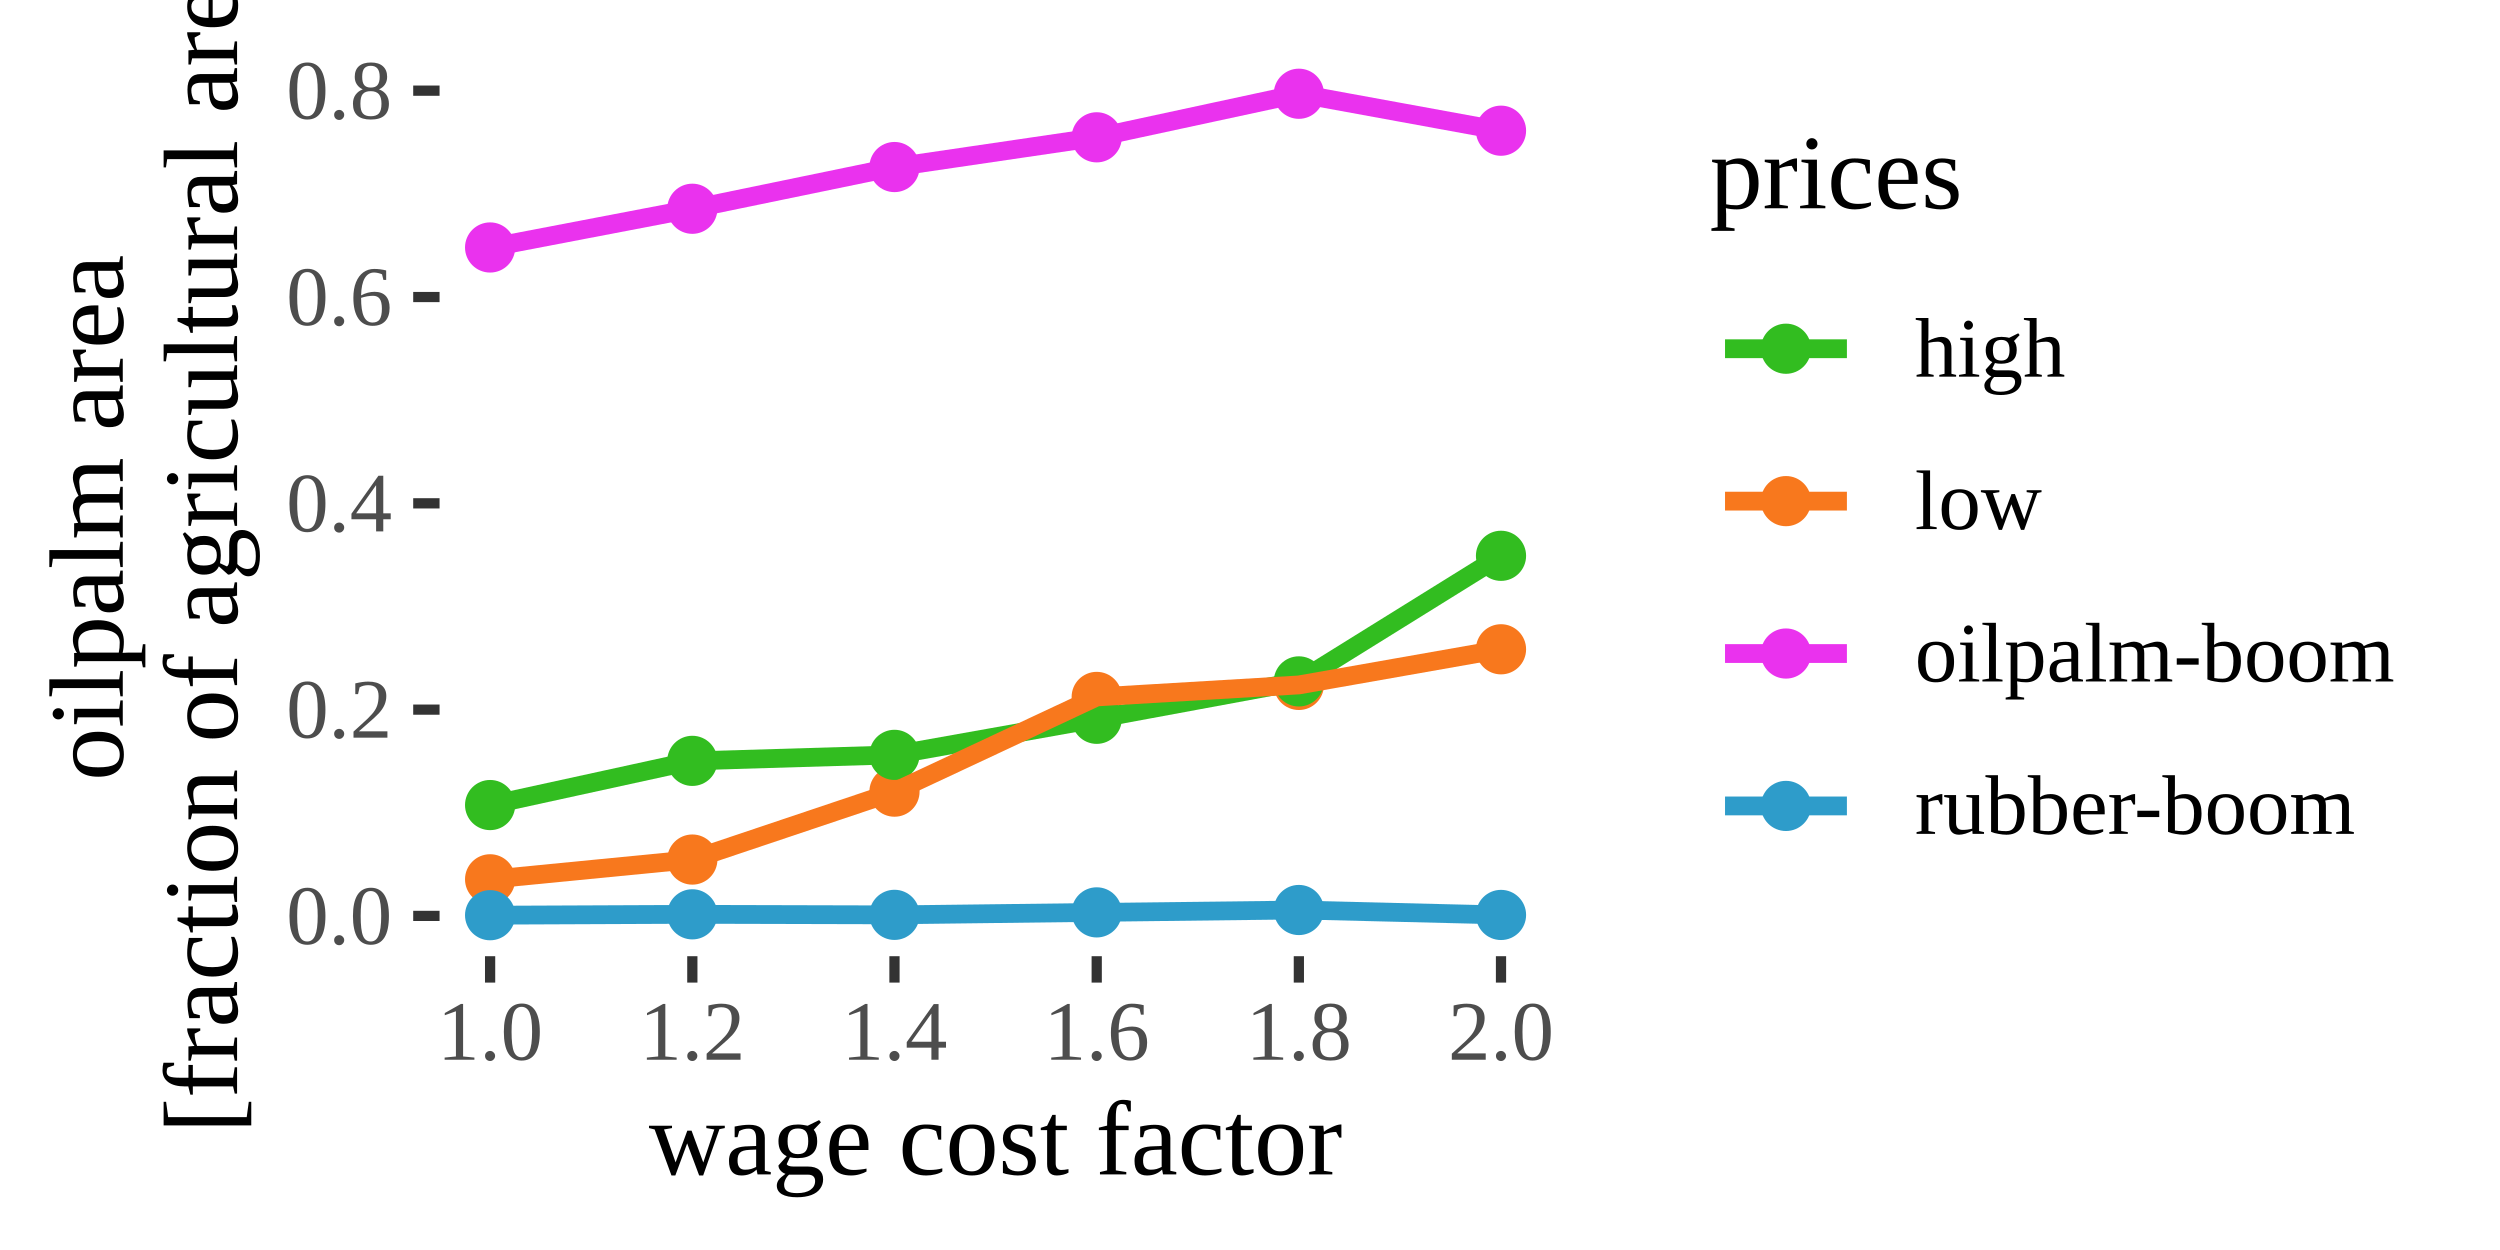
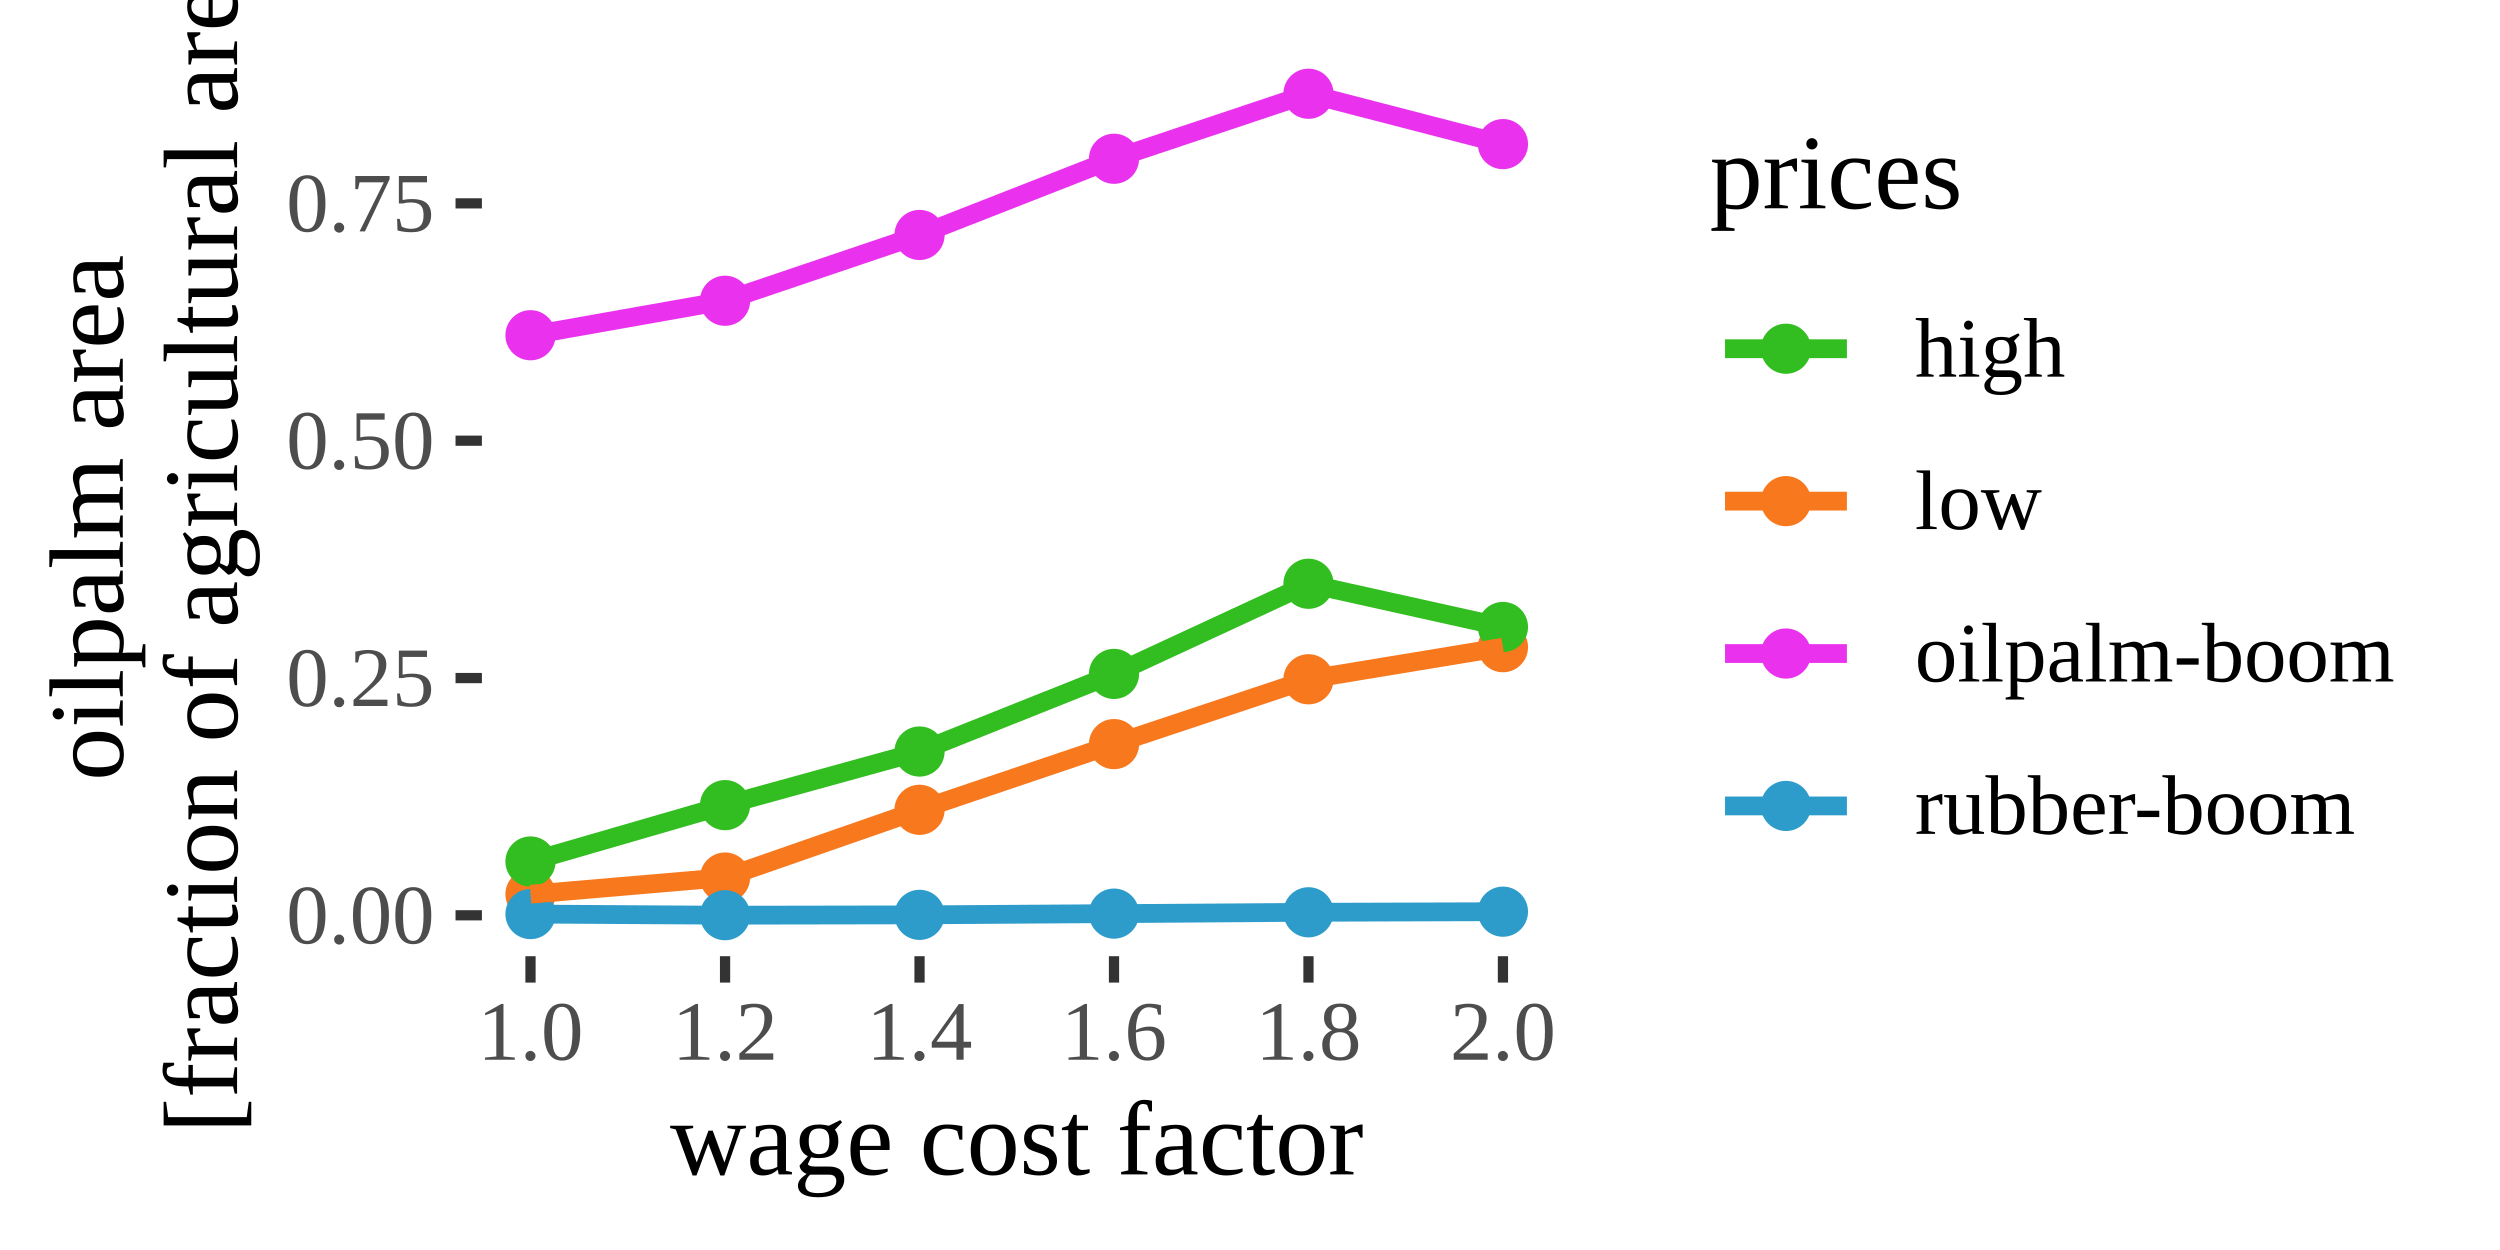
<svg xmlns="http://www.w3.org/2000/svg" viewBox="0 0 283.46 141.73">
  <defs>
    <style type="text/css">
    line, polyline, polygon, path, rect, circle {
      fill: none;
      stroke: #000000;
      stroke-linecap: round;
      stroke-linejoin: round;
      stroke-miterlimit: 10.00;
    }
  </style>
  </defs>
  <rect width="100%" height="100%" style="stroke: none; fill: #FFFFFF;" />
  <defs>
-     <clipPath id="cpNDkuODR8MTc1LjkzfDEwOC40Mnw1Ljk4">
-       <rect x="49.84" y="5.98" width="126.08" height="102.45" />
+     <clipPath id="cpNTQuNjR8MTc1LjkzfDEwOC40Mnw1Ljk4">
+       <rect x="54.64" y="5.98" width="121.28" height="102.45" />
    </clipPath>
  </defs>
-   <circle cx="55.57" cy="99.70" r="2.49" style="stroke-width: 0.71; stroke: #F8781D; fill: #F8781D;" clip-path="url(#cpNDkuODR8MTc1LjkzfDEwOC40Mnw1Ljk4)" />
-   <circle cx="55.57" cy="103.77" r="2.49" style="stroke-width: 0.71; stroke: #2E9CCA; fill: #2E9CCA;" clip-path="url(#cpNDkuODR8MTc1LjkzfDEwOC40Mnw1Ljk4)" />
-   <circle cx="55.57" cy="28.06" r="2.49" style="stroke-width: 0.71; stroke: #EA32EE; fill: #EA32EE;" clip-path="url(#cpNDkuODR8MTc1LjkzfDEwOC40Mnw1Ljk4)" />
-   <circle cx="55.57" cy="91.28" r="2.49" style="stroke-width: 0.71; stroke: #32BD20; fill: #32BD20;" clip-path="url(#cpNDkuODR8MTc1LjkzfDEwOC40Mnw1Ljk4)" />
-   <circle cx="78.50" cy="97.46" r="2.49" style="stroke-width: 0.71; stroke: #F8781D; fill: #F8781D;" clip-path="url(#cpNDkuODR8MTc1LjkzfDEwOC40Mnw1Ljk4)" />
-   <circle cx="78.50" cy="103.67" r="2.49" style="stroke-width: 0.71; stroke: #2E9CCA; fill: #2E9CCA;" clip-path="url(#cpNDkuODR8MTc1LjkzfDEwOC40Mnw1Ljk4)" />
-   <circle cx="78.50" cy="23.67" r="2.49" style="stroke-width: 0.71; stroke: #EA32EE; fill: #EA32EE;" clip-path="url(#cpNDkuODR8MTc1LjkzfDEwOC40Mnw1Ljk4)" />
-   <circle cx="78.50" cy="86.27" r="2.49" style="stroke-width: 0.71; stroke: #32BD20; fill: #32BD20;" clip-path="url(#cpNDkuODR8MTc1LjkzfDEwOC40Mnw1Ljk4)" />
-   <circle cx="101.42" cy="89.76" r="2.49" style="stroke-width: 0.71; stroke: #F8781D; fill: #F8781D;" clip-path="url(#cpNDkuODR8MTc1LjkzfDEwOC40Mnw1Ljk4)" />
-   <circle cx="101.42" cy="103.73" r="2.49" style="stroke-width: 0.71; stroke: #2E9CCA; fill: #2E9CCA;" clip-path="url(#cpNDkuODR8MTc1LjkzfDEwOC40Mnw1Ljk4)" />
-   <circle cx="101.42" cy="18.94" r="2.49" style="stroke-width: 0.71; stroke: #EA32EE; fill: #EA32EE;" clip-path="url(#cpNDkuODR8MTc1LjkzfDEwOC40Mnw1Ljk4)" />
-   <circle cx="101.42" cy="85.59" r="2.49" style="stroke-width: 0.71; stroke: #32BD20; fill: #32BD20;" clip-path="url(#cpNDkuODR8MTc1LjkzfDEwOC40Mnw1Ljk4)" />
-   <circle cx="124.35" cy="79.02" r="2.49" style="stroke-width: 0.71; stroke: #F8781D; fill: #F8781D;" clip-path="url(#cpNDkuODR8MTc1LjkzfDEwOC40Mnw1Ljk4)" />
-   <circle cx="124.35" cy="103.45" r="2.49" style="stroke-width: 0.71; stroke: #2E9CCA; fill: #2E9CCA;" clip-path="url(#cpNDkuODR8MTc1LjkzfDEwOC40Mnw1Ljk4)" />
-   <circle cx="124.35" cy="15.57" r="2.49" style="stroke-width: 0.71; stroke: #EA32EE; fill: #EA32EE;" clip-path="url(#cpNDkuODR8MTc1LjkzfDEwOC40Mnw1Ljk4)" />
-   <circle cx="124.35" cy="81.50" r="2.49" style="stroke-width: 0.71; stroke: #32BD20; fill: #32BD20;" clip-path="url(#cpNDkuODR8MTc1LjkzfDEwOC40Mnw1Ljk4)" />
-   <circle cx="147.27" cy="77.66" r="2.49" style="stroke-width: 0.71; stroke: #F8781D; fill: #F8781D;" clip-path="url(#cpNDkuODR8MTc1LjkzfDEwOC40Mnw1Ljk4)" />
-   <circle cx="147.27" cy="103.18" r="2.49" style="stroke-width: 0.71; stroke: #2E9CCA; fill: #2E9CCA;" clip-path="url(#cpNDkuODR8MTc1LjkzfDEwOC40Mnw1Ljk4)" />
-   <circle cx="147.27" cy="10.63" r="2.49" style="stroke-width: 0.71; stroke: #EA32EE; fill: #EA32EE;" clip-path="url(#cpNDkuODR8MTc1LjkzfDEwOC40Mnw1Ljk4)" />
-   <circle cx="147.27" cy="77.26" r="2.49" style="stroke-width: 0.71; stroke: #32BD20; fill: #32BD20;" clip-path="url(#cpNDkuODR8MTc1LjkzfDEwOC40Mnw1Ljk4)" />
-   <circle cx="170.19" cy="73.62" r="2.49" style="stroke-width: 0.71; stroke: #F8781D; fill: #F8781D;" clip-path="url(#cpNDkuODR8MTc1LjkzfDEwOC40Mnw1Ljk4)" />
-   <circle cx="170.19" cy="103.74" r="2.49" style="stroke-width: 0.71; stroke: #2E9CCA; fill: #2E9CCA;" clip-path="url(#cpNDkuODR8MTc1LjkzfDEwOC40Mnw1Ljk4)" />
-   <circle cx="170.19" cy="14.82" r="2.49" style="stroke-width: 0.71; stroke: #EA32EE; fill: #EA32EE;" clip-path="url(#cpNDkuODR8MTc1LjkzfDEwOC40Mnw1Ljk4)" />
-   <circle cx="170.19" cy="63.02" r="2.49" style="stroke-width: 0.71; stroke: #32BD20; fill: #32BD20;" clip-path="url(#cpNDkuODR8MTc1LjkzfDEwOC40Mnw1Ljk4)" />
-   <polyline points="55.57,91.28 78.50,86.27 101.42,85.59 124.35,81.50 147.27,77.26 170.19,63.02 " style="stroke-width: 2.13; stroke: #32BD20; stroke-linecap: butt;" clip-path="url(#cpNDkuODR8MTc1LjkzfDEwOC40Mnw1Ljk4)" />
-   <polyline points="55.57,99.70 78.50,97.46 101.42,89.76 124.35,79.02 147.27,77.66 170.19,73.62 " style="stroke-width: 2.13; stroke: #F8781D; stroke-linecap: butt;" clip-path="url(#cpNDkuODR8MTc1LjkzfDEwOC40Mnw1Ljk4)" />
-   <polyline points="55.57,28.06 78.50,23.67 101.42,18.94 124.35,15.57 147.27,10.63 170.19,14.82 " style="stroke-width: 2.13; stroke: #EA32EE; stroke-linecap: butt;" clip-path="url(#cpNDkuODR8MTc1LjkzfDEwOC40Mnw1Ljk4)" />
-   <polyline points="55.57,103.77 78.50,103.67 101.42,103.73 124.35,103.45 147.27,103.18 170.19,103.74 " style="stroke-width: 2.13; stroke: #2E9CCA; stroke-linecap: butt;" clip-path="url(#cpNDkuODR8MTc1LjkzfDEwOC40Mnw1Ljk4)" />
+   <circle cx="60.15" cy="101.39" r="2.49" style="stroke-width: 0.71; stroke: #F8781D; fill: #F8781D;" clip-path="url(#cpNTQuNjR8MTc1LjkzfDEwOC40Mnw1Ljk4)" />
+   <circle cx="60.15" cy="103.64" r="2.49" style="stroke-width: 0.71; stroke: #2E9CCA; fill: #2E9CCA;" clip-path="url(#cpNTQuNjR8MTc1LjkzfDEwOC40Mnw1Ljk4)" />
+   <circle cx="60.15" cy="38.01" r="2.49" style="stroke-width: 0.71; stroke: #EA32EE; fill: #EA32EE;" clip-path="url(#cpNTQuNjR8MTc1LjkzfDEwOC40Mnw1Ljk4)" />
+   <circle cx="60.15" cy="97.68" r="2.49" style="stroke-width: 0.71; stroke: #32BD20; fill: #32BD20;" clip-path="url(#cpNTQuNjR8MTc1LjkzfDEwOC40Mnw1Ljk4)" />
+   <circle cx="82.21" cy="99.50" r="2.49" style="stroke-width: 0.71; stroke: #F8781D; fill: #F8781D;" clip-path="url(#cpNTQuNjR8MTc1LjkzfDEwOC40Mnw1Ljk4)" />
+   <circle cx="82.21" cy="103.77" r="2.49" style="stroke-width: 0.71; stroke: #2E9CCA; fill: #2E9CCA;" clip-path="url(#cpNTQuNjR8MTc1LjkzfDEwOC40Mnw1Ljk4)" />
+   <circle cx="82.21" cy="34.10" r="2.49" style="stroke-width: 0.71; stroke: #EA32EE; fill: #EA32EE;" clip-path="url(#cpNTQuNjR8MTc1LjkzfDEwOC40Mnw1Ljk4)" />
+   <circle cx="82.21" cy="91.29" r="2.49" style="stroke-width: 0.71; stroke: #32BD20; fill: #32BD20;" clip-path="url(#cpNTQuNjR8MTc1LjkzfDEwOC40Mnw1Ljk4)" />
+   <circle cx="104.26" cy="91.82" r="2.49" style="stroke-width: 0.71; stroke: #F8781D; fill: #F8781D;" clip-path="url(#cpNTQuNjR8MTc1LjkzfDEwOC40Mnw1Ljk4)" />
+   <circle cx="104.26" cy="103.73" r="2.49" style="stroke-width: 0.71; stroke: #2E9CCA; fill: #2E9CCA;" clip-path="url(#cpNTQuNjR8MTc1LjkzfDEwOC40Mnw1Ljk4)" />
+   <circle cx="104.26" cy="26.64" r="2.49" style="stroke-width: 0.71; stroke: #EA32EE; fill: #EA32EE;" clip-path="url(#cpNTQuNjR8MTc1LjkzfDEwOC40Mnw1Ljk4)" />
+   <circle cx="104.26" cy="85.21" r="2.49" style="stroke-width: 0.71; stroke: #32BD20; fill: #32BD20;" clip-path="url(#cpNTQuNjR8MTc1LjkzfDEwOC40Mnw1Ljk4)" />
+   <circle cx="126.31" cy="84.37" r="2.49" style="stroke-width: 0.71; stroke: #F8781D; fill: #F8781D;" clip-path="url(#cpNTQuNjR8MTc1LjkzfDEwOC40Mnw1Ljk4)" />
+   <circle cx="126.31" cy="103.59" r="2.49" style="stroke-width: 0.71; stroke: #2E9CCA; fill: #2E9CCA;" clip-path="url(#cpNTQuNjR8MTc1LjkzfDEwOC40Mnw1Ljk4)" />
+   <circle cx="126.31" cy="18.00" r="2.49" style="stroke-width: 0.71; stroke: #EA32EE; fill: #EA32EE;" clip-path="url(#cpNTQuNjR8MTc1LjkzfDEwOC40Mnw1Ljk4)" />
+   <circle cx="126.31" cy="76.41" r="2.49" style="stroke-width: 0.71; stroke: #32BD20; fill: #32BD20;" clip-path="url(#cpNTQuNjR8MTc1LjkzfDEwOC40Mnw1Ljk4)" />
+   <circle cx="148.36" cy="77.02" r="2.49" style="stroke-width: 0.71; stroke: #F8781D; fill: #F8781D;" clip-path="url(#cpNTQuNjR8MTc1LjkzfDEwOC40Mnw1Ljk4)" />
+   <circle cx="148.36" cy="103.44" r="2.49" style="stroke-width: 0.71; stroke: #2E9CCA; fill: #2E9CCA;" clip-path="url(#cpNTQuNjR8MTc1LjkzfDEwOC40Mnw1Ljk4)" />
+   <circle cx="148.36" cy="10.63" r="2.49" style="stroke-width: 0.71; stroke: #EA32EE; fill: #EA32EE;" clip-path="url(#cpNTQuNjR8MTc1LjkzfDEwOC40Mnw1Ljk4)" />
+   <circle cx="148.36" cy="66.19" r="2.49" style="stroke-width: 0.71; stroke: #32BD20; fill: #32BD20;" clip-path="url(#cpNTQuNjR8MTc1LjkzfDEwOC40Mnw1Ljk4)" />
+   <circle cx="170.41" cy="73.38" r="2.49" style="stroke-width: 0.71; stroke: #F8781D; fill: #F8781D;" clip-path="url(#cpNTQuNjR8MTc1LjkzfDEwOC40Mnw1Ljk4)" />
+   <circle cx="170.41" cy="103.37" r="2.49" style="stroke-width: 0.71; stroke: #2E9CCA; fill: #2E9CCA;" clip-path="url(#cpNTQuNjR8MTc1LjkzfDEwOC40Mnw1Ljk4)" />
+   <circle cx="170.41" cy="16.34" r="2.49" style="stroke-width: 0.71; stroke: #EA32EE; fill: #EA32EE;" clip-path="url(#cpNTQuNjR8MTc1LjkzfDEwOC40Mnw1Ljk4)" />
+   <circle cx="170.41" cy="71.09" r="2.49" style="stroke-width: 0.71; stroke: #32BD20; fill: #32BD20;" clip-path="url(#cpNTQuNjR8MTc1LjkzfDEwOC40Mnw1Ljk4)" />
+   <polyline points="60.15,97.68 82.21,91.29 104.26,85.21 126.31,76.41 148.36,66.19 170.41,71.09 " style="stroke-width: 2.13; stroke: #32BD20; stroke-linecap: butt;" clip-path="url(#cpNTQuNjR8MTc1LjkzfDEwOC40Mnw1Ljk4)" />
+   <polyline points="60.15,101.39 82.21,99.50 104.26,91.82 126.31,84.37 148.36,77.02 170.41,73.38 " style="stroke-width: 2.13; stroke: #F8781D; stroke-linecap: butt;" clip-path="url(#cpNTQuNjR8MTc1LjkzfDEwOC40Mnw1Ljk4)" />
+   <polyline points="60.15,38.01 82.21,34.10 104.26,26.64 126.31,18.00 148.36,10.63 170.41,16.34 " style="stroke-width: 2.13; stroke: #EA32EE; stroke-linecap: butt;" clip-path="url(#cpNTQuNjR8MTc1LjkzfDEwOC40Mnw1Ljk4)" />
+   <polyline points="60.15,103.64 82.21,103.77 104.26,103.73 126.31,103.59 148.36,103.44 170.41,103.37 " style="stroke-width: 2.13; stroke: #2E9CCA; stroke-linecap: butt;" clip-path="url(#cpNTQuNjR8MTc1LjkzfDEwOC40Mnw1Ljk4)" />
  <defs>
    <clipPath id="cpMC4wMHwyODMuNDZ8MTQxLjczfDAuMDA=">
      <rect x="0.00" y="0.00" width="283.46" height="141.73" />
    </clipPath>
  </defs>
  <g clip-path="url(#cpMC4wMHwyODMuNDZ8MTQxLjczfDAuMDA=)">
-     <text x="32.46" y="107.03" style="font-size: 9.60px; fill: #4D4D4D; font-family: Times New Roman;" textLength="12.00px" lengthAdjust="spacingAndGlyphs">0.0</text>
+     <text x="32.46" y="106.96" style="font-size: 9.60px; fill: #4D4D4D; font-family: Times New Roman;" textLength="16.80px" lengthAdjust="spacingAndGlyphs">0.00</text>
  </g>
  <g clip-path="url(#cpMC4wMHwyODMuNDZ8MTQxLjczfDAuMDA=)">
-     <text x="32.46" y="83.64" style="font-size: 9.60px; fill: #4D4D4D; font-family: Times New Roman;" textLength="12.00px" lengthAdjust="spacingAndGlyphs">0.2</text>
+     <text x="32.46" y="80.05" style="font-size: 9.60px; fill: #4D4D4D; font-family: Times New Roman;" textLength="16.80px" lengthAdjust="spacingAndGlyphs">0.25</text>
  </g>
  <g clip-path="url(#cpMC4wMHwyODMuNDZ8MTQxLjczfDAuMDA=)">
-     <text x="32.46" y="60.25" style="font-size: 9.60px; fill: #4D4D4D; font-family: Times New Roman;" textLength="12.00px" lengthAdjust="spacingAndGlyphs">0.4</text>
+     <text x="32.46" y="53.15" style="font-size: 9.60px; fill: #4D4D4D; font-family: Times New Roman;" textLength="16.80px" lengthAdjust="spacingAndGlyphs">0.50</text>
  </g>
  <g clip-path="url(#cpMC4wMHwyODMuNDZ8MTQxLjczfDAuMDA=)">
-     <text x="32.46" y="36.85" style="font-size: 9.60px; fill: #4D4D4D; font-family: Times New Roman;" textLength="12.00px" lengthAdjust="spacingAndGlyphs">0.6</text>
+     <text x="32.46" y="26.24" style="font-size: 9.60px; fill: #4D4D4D; font-family: Times New Roman;" textLength="16.80px" lengthAdjust="spacingAndGlyphs">0.75</text>
+   </g>
+   <polyline points="51.65,103.78 54.64,103.78 " style="stroke-width: 1.16; stroke: #333333; stroke-linecap: butt;" clip-path="url(#cpMC4wMHwyODMuNDZ8MTQxLjczfDAuMDA=)" />
+   <polyline points="51.65,76.88 54.64,76.88 " style="stroke-width: 1.16; stroke: #333333; stroke-linecap: butt;" clip-path="url(#cpMC4wMHwyODMuNDZ8MTQxLjczfDAuMDA=)" />
+   <polyline points="51.65,49.97 54.64,49.97 " style="stroke-width: 1.16; stroke: #333333; stroke-linecap: butt;" clip-path="url(#cpMC4wMHwyODMuNDZ8MTQxLjczfDAuMDA=)" />
+   <polyline points="51.65,23.06 54.64,23.06 " style="stroke-width: 1.16; stroke: #333333; stroke-linecap: butt;" clip-path="url(#cpMC4wMHwyODMuNDZ8MTQxLjczfDAuMDA=)" />
+   <polyline points="60.15,111.41 60.15,108.42 " style="stroke-width: 1.16; stroke: #333333; stroke-linecap: butt;" clip-path="url(#cpMC4wMHwyODMuNDZ8MTQxLjczfDAuMDA=)" />
+   <polyline points="82.21,111.41 82.21,108.42 " style="stroke-width: 1.16; stroke: #333333; stroke-linecap: butt;" clip-path="url(#cpMC4wMHwyODMuNDZ8MTQxLjczfDAuMDA=)" />
+   <polyline points="104.26,111.41 104.26,108.42 " style="stroke-width: 1.16; stroke: #333333; stroke-linecap: butt;" clip-path="url(#cpMC4wMHwyODMuNDZ8MTQxLjczfDAuMDA=)" />
+   <polyline points="126.31,111.41 126.31,108.42 " style="stroke-width: 1.16; stroke: #333333; stroke-linecap: butt;" clip-path="url(#cpMC4wMHwyODMuNDZ8MTQxLjczfDAuMDA=)" />
+   <polyline points="148.36,111.41 148.36,108.42 " style="stroke-width: 1.16; stroke: #333333; stroke-linecap: butt;" clip-path="url(#cpMC4wMHwyODMuNDZ8MTQxLjczfDAuMDA=)" />
+   <polyline points="170.41,111.41 170.41,108.42 " style="stroke-width: 1.16; stroke: #333333; stroke-linecap: butt;" clip-path="url(#cpMC4wMHwyODMuNDZ8MTQxLjczfDAuMDA=)" />
+   <g clip-path="url(#cpMC4wMHwyODMuNDZ8MTQxLjczfDAuMDA=)">
+     <text x="54.15" y="120.16" style="font-size: 9.60px; fill: #4D4D4D; font-family: Times New Roman;" textLength="12.00px" lengthAdjust="spacingAndGlyphs">1.0</text>
  </g>
  <g clip-path="url(#cpMC4wMHwyODMuNDZ8MTQxLjczfDAuMDA=)">
-     <text x="32.46" y="13.46" style="font-size: 9.60px; fill: #4D4D4D; font-family: Times New Roman;" textLength="12.00px" lengthAdjust="spacingAndGlyphs">0.8</text>
-   </g>
-   <polyline points="46.85,103.85 49.84,103.85 " style="stroke-width: 1.16; stroke: #333333; stroke-linecap: butt;" clip-path="url(#cpMC4wMHwyODMuNDZ8MTQxLjczfDAuMDA=)" />
-   <polyline points="46.85,80.46 49.84,80.46 " style="stroke-width: 1.16; stroke: #333333; stroke-linecap: butt;" clip-path="url(#cpMC4wMHwyODMuNDZ8MTQxLjczfDAuMDA=)" />
-   <polyline points="46.85,57.07 49.84,57.07 " style="stroke-width: 1.16; stroke: #333333; stroke-linecap: butt;" clip-path="url(#cpMC4wMHwyODMuNDZ8MTQxLjczfDAuMDA=)" />
-   <polyline points="46.85,33.68 49.84,33.68 " style="stroke-width: 1.16; stroke: #333333; stroke-linecap: butt;" clip-path="url(#cpMC4wMHwyODMuNDZ8MTQxLjczfDAuMDA=)" />
-   <polyline points="46.85,10.28 49.84,10.28 " style="stroke-width: 1.16; stroke: #333333; stroke-linecap: butt;" clip-path="url(#cpMC4wMHwyODMuNDZ8MTQxLjczfDAuMDA=)" />
-   <polyline points="55.57,111.41 55.57,108.42 " style="stroke-width: 1.16; stroke: #333333; stroke-linecap: butt;" clip-path="url(#cpMC4wMHwyODMuNDZ8MTQxLjczfDAuMDA=)" />
-   <polyline points="78.50,111.41 78.50,108.42 " style="stroke-width: 1.16; stroke: #333333; stroke-linecap: butt;" clip-path="url(#cpMC4wMHwyODMuNDZ8MTQxLjczfDAuMDA=)" />
-   <polyline points="101.42,111.41 101.42,108.42 " style="stroke-width: 1.16; stroke: #333333; stroke-linecap: butt;" clip-path="url(#cpMC4wMHwyODMuNDZ8MTQxLjczfDAuMDA=)" />
-   <polyline points="124.35,111.41 124.35,108.42 " style="stroke-width: 1.16; stroke: #333333; stroke-linecap: butt;" clip-path="url(#cpMC4wMHwyODMuNDZ8MTQxLjczfDAuMDA=)" />
-   <polyline points="147.27,111.41 147.27,108.42 " style="stroke-width: 1.16; stroke: #333333; stroke-linecap: butt;" clip-path="url(#cpMC4wMHwyODMuNDZ8MTQxLjczfDAuMDA=)" />
-   <polyline points="170.19,111.41 170.19,108.42 " style="stroke-width: 1.16; stroke: #333333; stroke-linecap: butt;" clip-path="url(#cpMC4wMHwyODMuNDZ8MTQxLjczfDAuMDA=)" />
-   <g clip-path="url(#cpMC4wMHwyODMuNDZ8MTQxLjczfDAuMDA=)">
-     <text x="49.57" y="120.16" style="font-size: 9.60px; fill: #4D4D4D; font-family: Times New Roman;" textLength="12.00px" lengthAdjust="spacingAndGlyphs">1.0</text>
+     <text x="76.21" y="120.16" style="font-size: 9.60px; fill: #4D4D4D; font-family: Times New Roman;" textLength="12.00px" lengthAdjust="spacingAndGlyphs">1.2</text>
  </g>
  <g clip-path="url(#cpMC4wMHwyODMuNDZ8MTQxLjczfDAuMDA=)">
-     <text x="72.50" y="120.16" style="font-size: 9.60px; fill: #4D4D4D; font-family: Times New Roman;" textLength="12.00px" lengthAdjust="spacingAndGlyphs">1.2</text>
+     <text x="98.26" y="120.16" style="font-size: 9.60px; fill: #4D4D4D; font-family: Times New Roman;" textLength="12.00px" lengthAdjust="spacingAndGlyphs">1.4</text>
  </g>
  <g clip-path="url(#cpMC4wMHwyODMuNDZ8MTQxLjczfDAuMDA=)">
-     <text x="95.42" y="120.16" style="font-size: 9.60px; fill: #4D4D4D; font-family: Times New Roman;" textLength="12.00px" lengthAdjust="spacingAndGlyphs">1.4</text>
+     <text x="120.31" y="120.16" style="font-size: 9.60px; fill: #4D4D4D; font-family: Times New Roman;" textLength="12.00px" lengthAdjust="spacingAndGlyphs">1.6</text>
  </g>
  <g clip-path="url(#cpMC4wMHwyODMuNDZ8MTQxLjczfDAuMDA=)">
-     <text x="118.35" y="120.16" style="font-size: 9.60px; fill: #4D4D4D; font-family: Times New Roman;" textLength="12.00px" lengthAdjust="spacingAndGlyphs">1.6</text>
+     <text x="142.36" y="120.16" style="font-size: 9.60px; fill: #4D4D4D; font-family: Times New Roman;" textLength="12.00px" lengthAdjust="spacingAndGlyphs">1.8</text>
  </g>
  <g clip-path="url(#cpMC4wMHwyODMuNDZ8MTQxLjczfDAuMDA=)">
-     <text x="141.27" y="120.16" style="font-size: 9.60px; fill: #4D4D4D; font-family: Times New Roman;" textLength="12.00px" lengthAdjust="spacingAndGlyphs">1.8</text>
+     <text x="164.41" y="120.16" style="font-size: 9.60px; fill: #4D4D4D; font-family: Times New Roman;" textLength="12.00px" lengthAdjust="spacingAndGlyphs">2.0</text>
  </g>
  <g clip-path="url(#cpMC4wMHwyODMuNDZ8MTQxLjczfDAuMDA=)">
-     <text x="164.19" y="120.16" style="font-size: 9.60px; fill: #4D4D4D; font-family: Times New Roman;" textLength="12.00px" lengthAdjust="spacingAndGlyphs">2.0</text>
-   </g>
-   <g clip-path="url(#cpMC4wMHwyODMuNDZ8MTQxLjczfDAuMDA=)">
-     <text x="73.57" y="133.16" style="font-size: 12.00px; font-family: Times New Roman;" textLength="78.63px" lengthAdjust="spacingAndGlyphs">wage cost factor</text>
+     <text x="75.97" y="133.16" style="font-size: 12.00px; font-family: Times New Roman;" textLength="78.63px" lengthAdjust="spacingAndGlyphs">wage cost factor</text>
  </g>
  <g clip-path="url(#cpMC4wMHwyODMuNDZ8MTQxLjczfDAuMDA=)">
    <text transform="translate(13.92,88.52) rotate(-90)" style="font-size: 12.00px; font-family: Times New Roman;" textLength="62.64px" lengthAdjust="spacingAndGlyphs">oilpalm area </text>
  </g>
  <g clip-path="url(#cpMC4wMHwyODMuNDZ8MTQxLjczfDAuMDA=)">
    <text transform="translate(26.88,128.49) rotate(-90)" style="font-size: 12.00px; font-family: Times New Roman;" textLength="142.58px" lengthAdjust="spacingAndGlyphs"> [fraction of agricultural area]</text>
  </g>
  <g clip-path="url(#cpMC4wMHwyODMuNDZ8MTQxLjczfDAuMDA=)">
    <text x="193.86" y="23.62" style="font-size: 12.00px; font-family: Times New Roman;" textLength="28.65px" lengthAdjust="spacingAndGlyphs">prices</text>
  </g>
  <circle cx="202.50" cy="39.54" r="2.49" style="stroke-width: 0.71; stroke: #32BD20; fill: #32BD20;" clip-path="url(#cpMC4wMHwyODMuNDZ8MTQxLjczfDAuMDA=)" />
  <line x1="195.59" y1="39.54" x2="209.41" y2="39.54" style="stroke-width: 2.13; stroke: #32BD20; stroke-linecap: butt;" clip-path="url(#cpMC4wMHwyODMuNDZ8MTQxLjczfDAuMDA=)" />
  <circle cx="202.50" cy="56.82" r="2.49" style="stroke-width: 0.71; stroke: #F8781D; fill: #F8781D;" clip-path="url(#cpMC4wMHwyODMuNDZ8MTQxLjczfDAuMDA=)" />
  <line x1="195.59" y1="56.82" x2="209.41" y2="56.82" style="stroke-width: 2.13; stroke: #F8781D; stroke-linecap: butt;" clip-path="url(#cpMC4wMHwyODMuNDZ8MTQxLjczfDAuMDA=)" />
  <circle cx="202.50" cy="74.10" r="2.49" style="stroke-width: 0.71; stroke: #EA32EE; fill: #EA32EE;" clip-path="url(#cpMC4wMHwyODMuNDZ8MTQxLjczfDAuMDA=)" />
  <line x1="195.59" y1="74.10" x2="209.41" y2="74.10" style="stroke-width: 2.13; stroke: #EA32EE; stroke-linecap: butt;" clip-path="url(#cpMC4wMHwyODMuNDZ8MTQxLjczfDAuMDA=)" />
  <circle cx="202.50" cy="91.38" r="2.49" style="stroke-width: 0.71; stroke: #2E9CCA; fill: #2E9CCA;" clip-path="url(#cpMC4wMHwyODMuNDZ8MTQxLjczfDAuMDA=)" />
  <line x1="195.59" y1="91.38" x2="209.41" y2="91.38" style="stroke-width: 2.13; stroke: #2E9CCA; stroke-linecap: butt;" clip-path="url(#cpMC4wMHwyODMuNDZ8MTQxLjczfDAuMDA=)" />
  <g clip-path="url(#cpMC4wMHwyODMuNDZ8MTQxLjczfDAuMDA=)">
    <text x="217.12" y="42.71" style="font-size: 9.60px; font-family: Times New Roman;" textLength="17.07px" lengthAdjust="spacingAndGlyphs">high</text>
  </g>
  <g clip-path="url(#cpMC4wMHwyODMuNDZ8MTQxLjczfDAuMDA=)">
    <text x="217.12" y="59.99" style="font-size: 9.60px; font-family: Times New Roman;" textLength="14.40px" lengthAdjust="spacingAndGlyphs">low</text>
  </g>
  <g clip-path="url(#cpMC4wMHwyODMuNDZ8MTQxLjczfDAuMDA=)">
    <text x="217.12" y="77.27" style="font-size: 9.60px; font-family: Times New Roman;" textLength="54.39px" lengthAdjust="spacingAndGlyphs">oilpalm-boom</text>
  </g>
  <g clip-path="url(#cpMC4wMHwyODMuNDZ8MTQxLjczfDAuMDA=)">
    <text x="217.12" y="94.55" style="font-size: 9.60px; font-family: Times New Roman;" textLength="50.12px" lengthAdjust="spacingAndGlyphs">rubber-boom</text>
  </g>
</svg>
